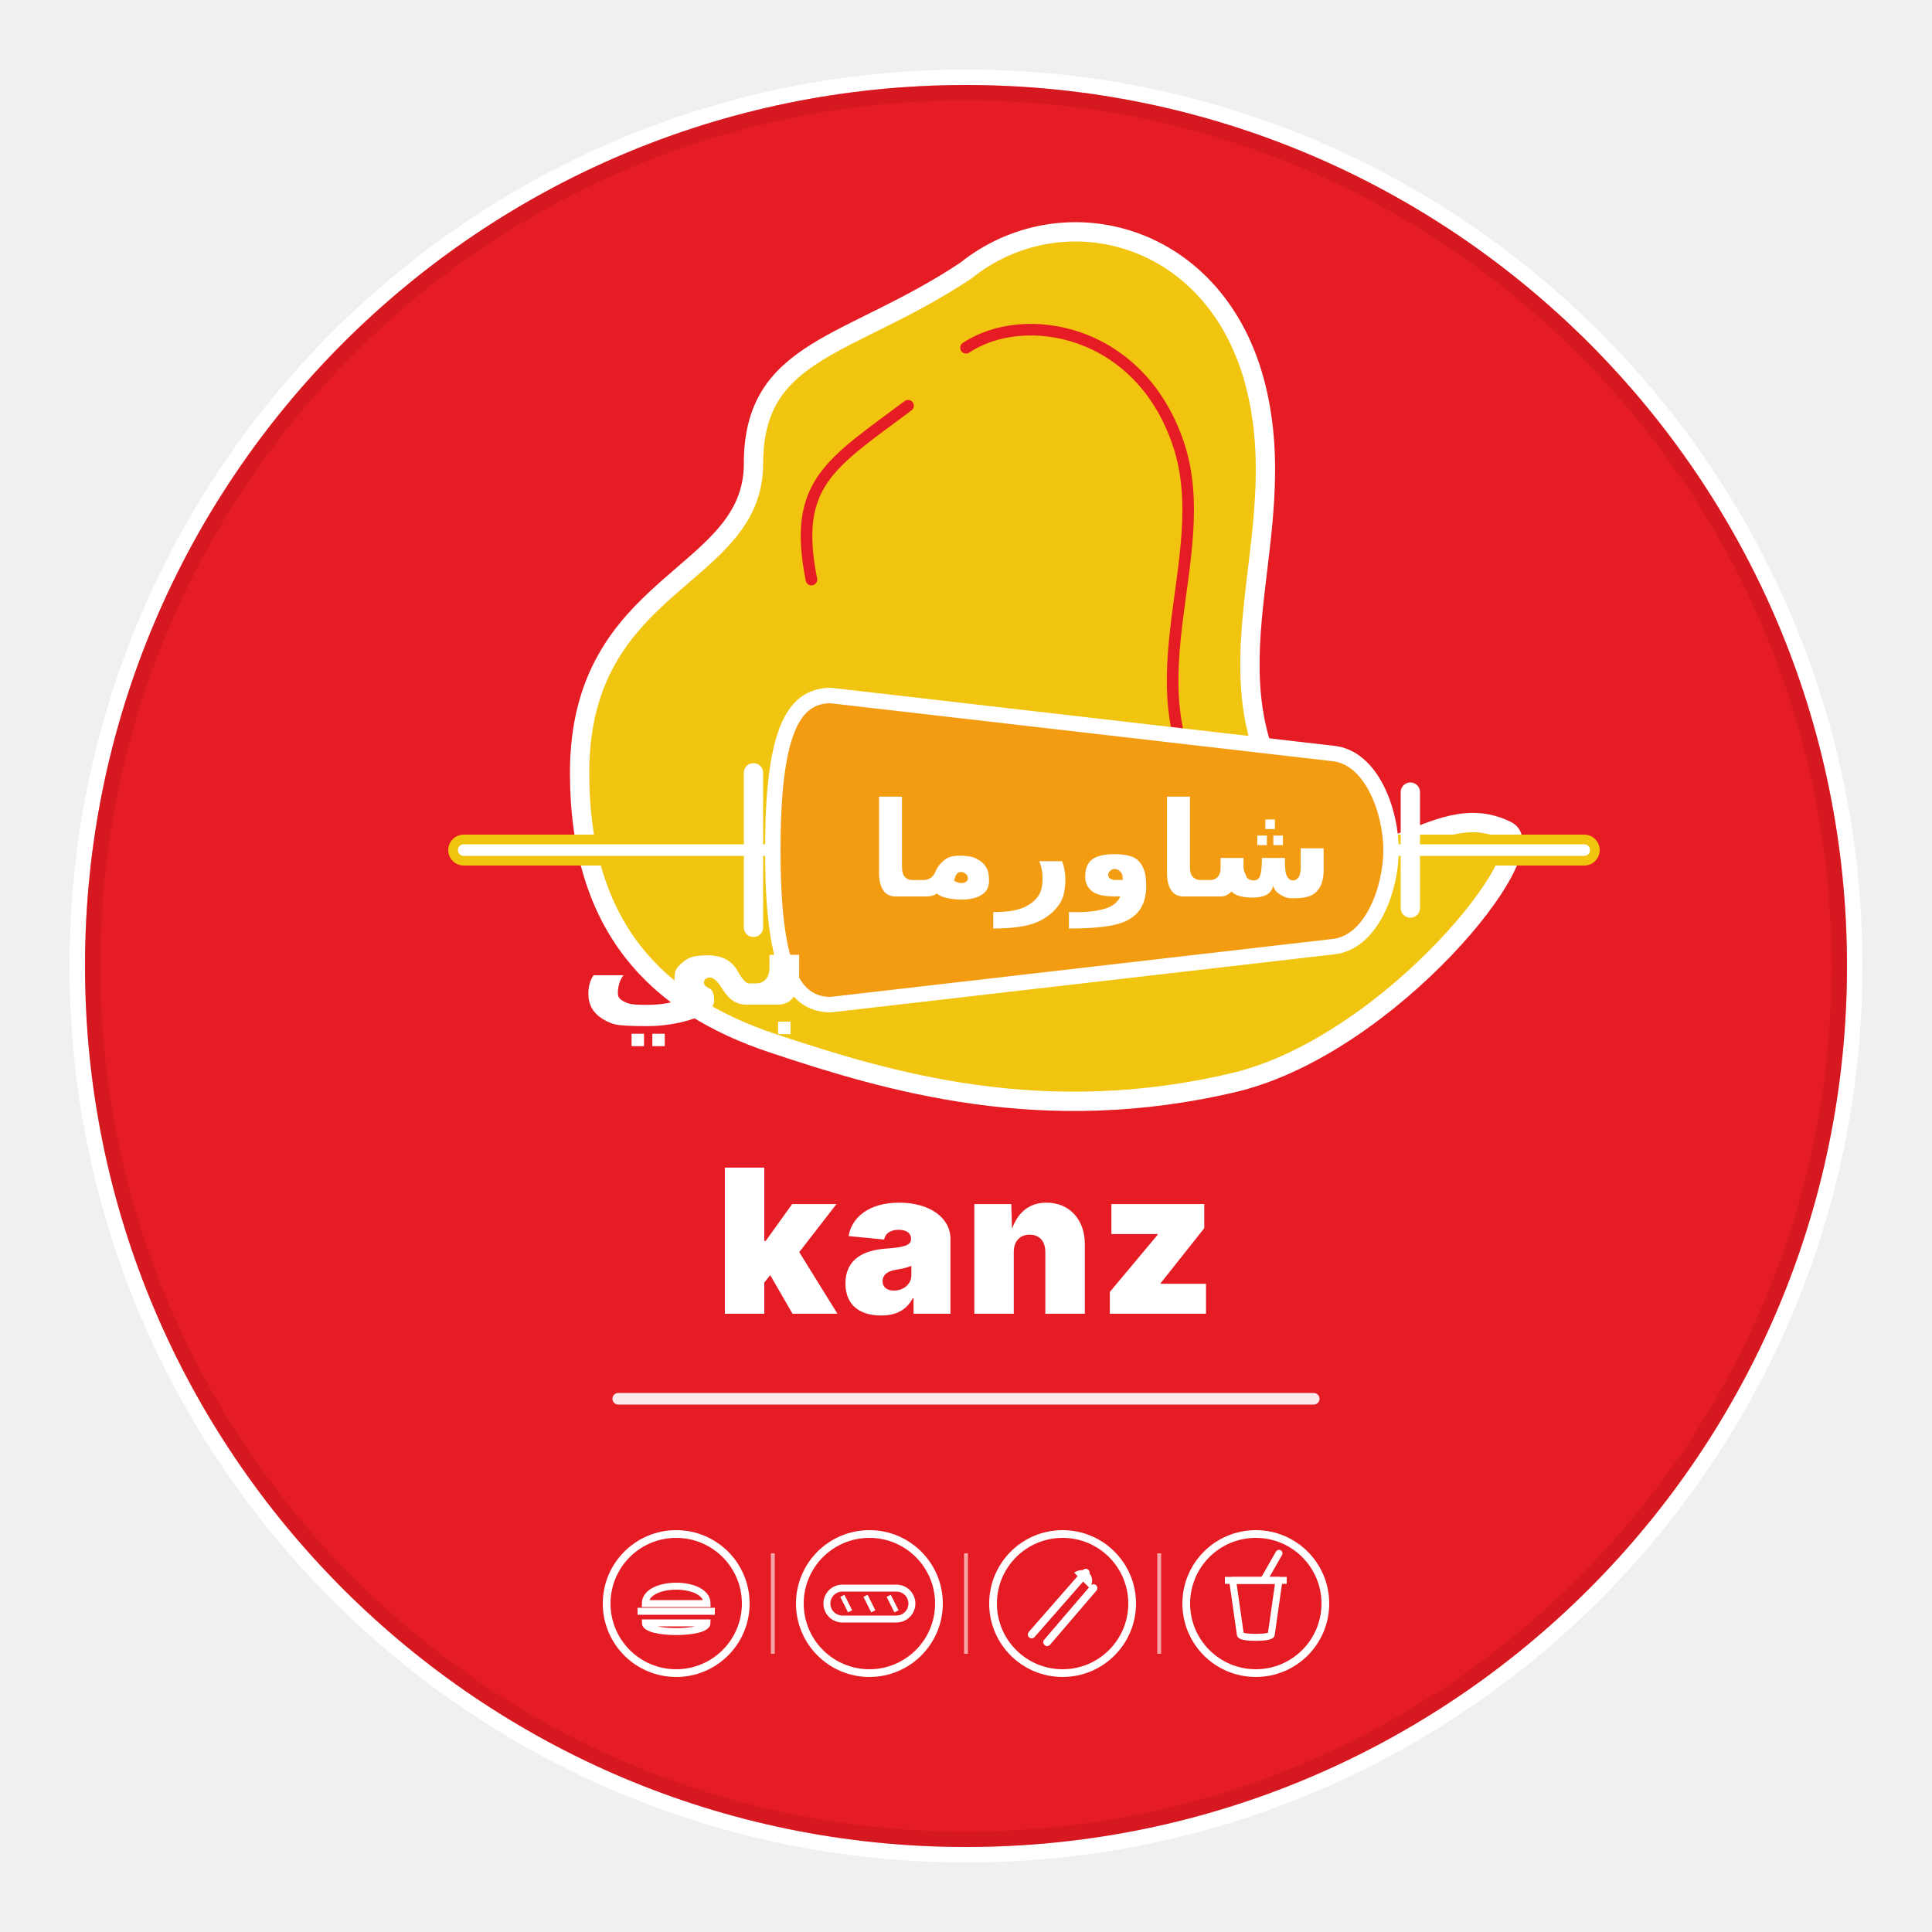
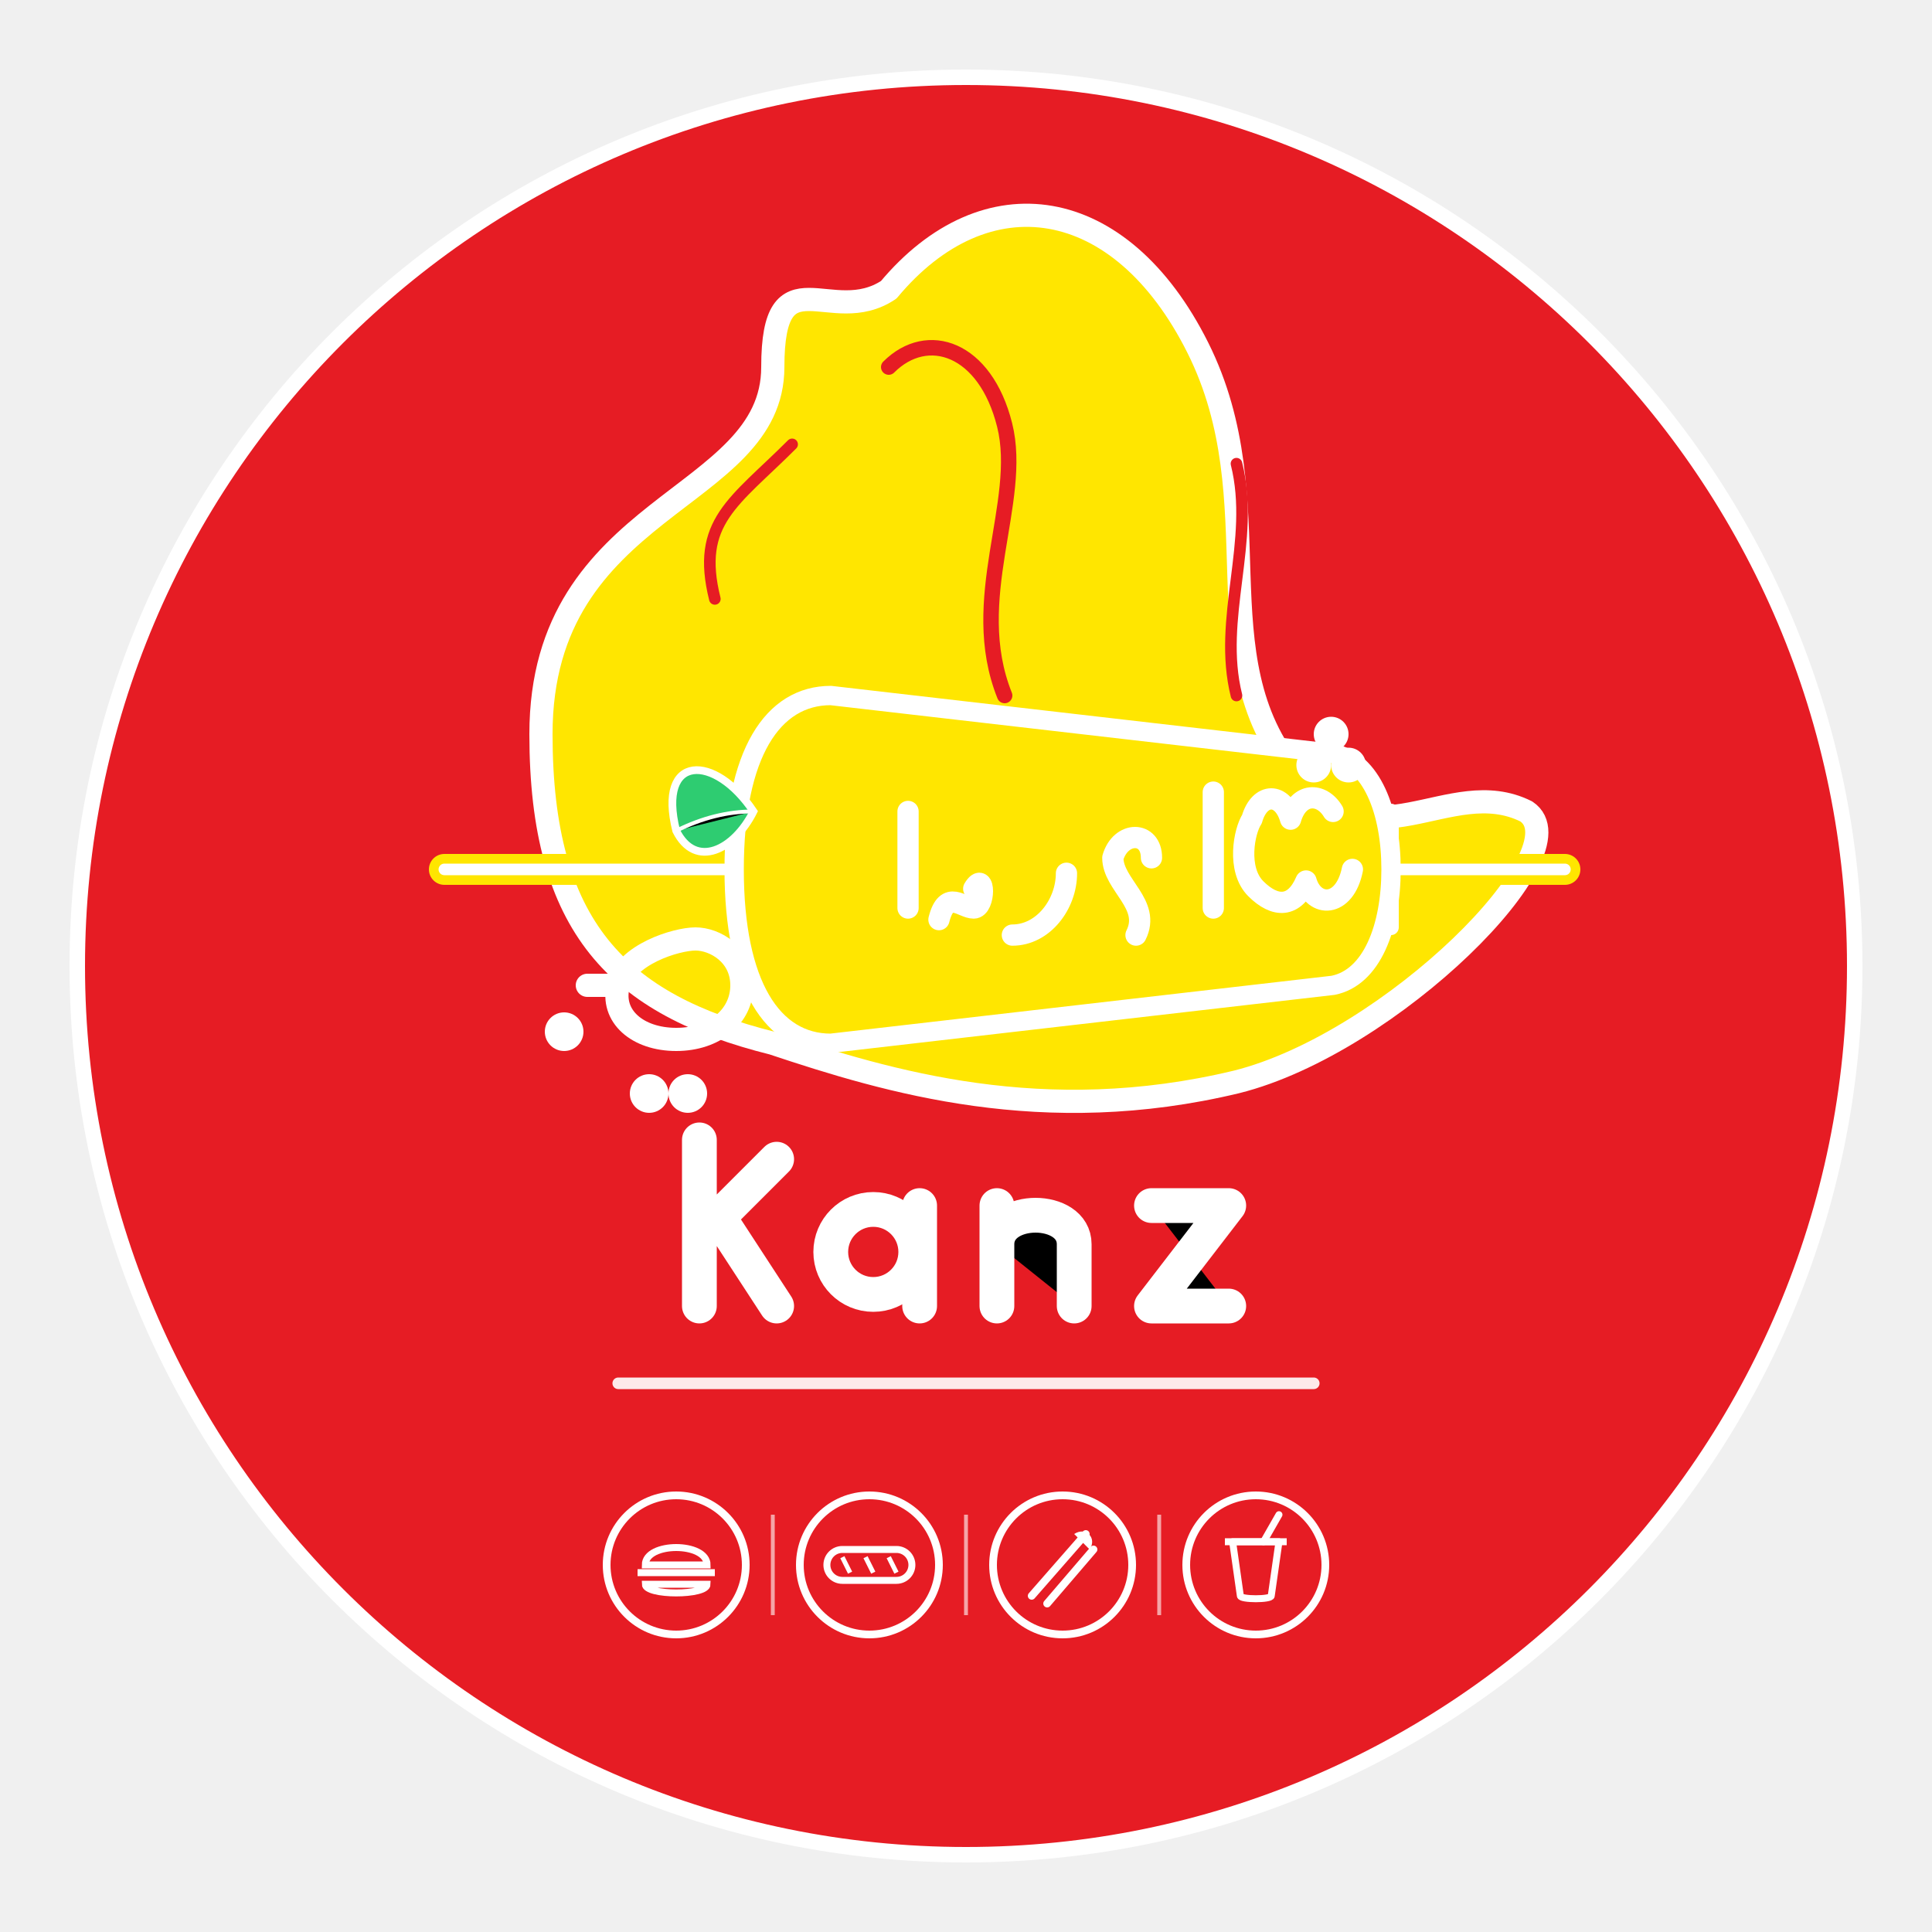
<svg xmlns="http://www.w3.org/2000/svg" viewBox="0 0 500 500" width="100%" height="100%">
  <circle cx="250" cy="250" r="230" fill="#E61C24" stroke="#ffffff" stroke-width="4" />
-   <circle cx="250" cy="250" r="226" fill="none" stroke="#B31217" stroke-width="4" opacity="0.3" />
-   <g id="flame-and-spit" transform="translate(0, -10)">
-     <path d="M 250 80               C 275 60, 315 70, 325 110               C 335 150, 310 185, 335 220               C 355 245, 370 215, 390 225              C 400 230, 360 280, 320 290              C 270 302, 230 290, 200 280              C 170 270, 150 250, 150 210              C 150 160, 195 160, 195 130              C 195 100, 220 100, 250 80 Z" fill="#F1C40F" stroke="#ffffff" stroke-width="5" stroke-linejoin="round" />
-     <path d="M 250 100               C 265 90, 295 95, 305 125               C 315 155, 290 190, 315 220               C 325 230, 330 220, 345 225" fill="none" stroke="#E61C24" stroke-width="3" stroke-linecap="round" />
-     <path d="M 210 160              C 205 135, 215 130, 235 115" fill="none" stroke="#E61C24" stroke-width="3" stroke-linecap="round" />
-     <line x1="120" y1="230" x2="410" y2="230" stroke="#F1C40F" stroke-width="8" stroke-linecap="round" />
-     <line x1="120" y1="230" x2="410" y2="230" stroke="#ffffff" stroke-width="3" stroke-linecap="round" />
-     <path d="M 215 190               C 205 190, 200 200, 200 230               C 200 260, 205 270, 215 270              L 345 255              C 355 254, 360 240, 360 230              C 360 220, 355 206, 345 205              Z" fill="#F39C12" stroke="#ffffff" stroke-width="4" stroke-linejoin="round" />
-     <path d="M 195 210 L 195 250" stroke="#ffffff" stroke-width="5" stroke-linecap="round" />
-     <path d="M 365 215 L 365 245" stroke="#ffffff" stroke-width="5" stroke-linecap="round" />
-     <text x="285" y="242" font-family="'Cairo', 'Tajawal', 'Arial', sans-serif" font-weight="900" font-size="34" fill="#ffffff" text-anchor="middle">شاورما</text>
-     <text x="180" y="270" font-family="'Cairo', 'Tajawal', 'Arial', sans-serif" font-weight="900" font-size="44" fill="#ffffff" text-anchor="middle">بي</text>
+   <path d="M 230 75            C 255 45, 290 50, 310 90            C 330 130, 310 170, 335 200            C 355 225, 375 200, 395 210            C 410 220, 360 270, 320 280            C 270 292, 230 280, 200 270            C 160 260, 140 240, 140 190            C 140 130, 200 130, 200 95            C 200 65, 215 85, 230 75 Z" fill="#FFE600" stroke="#ffffff" stroke-width="6" stroke-linejoin="round" />
+   <path d="M 230 95 C 240 85, 255 90, 260 110 C 265 130, 250 155, 260 180" fill="none" stroke="#E61C24" stroke-width="4" stroke-linecap="round" />
+   <path d="M 185 155 C 180 135, 190 130, 205 115" fill="none" stroke="#E61C24" stroke-width="3" stroke-linecap="round" />
+   <path d="M 320 120 C 325 140, 315 160, 320 180" fill="none" stroke="#E61C24" stroke-width="3" stroke-linecap="round" />
+   <path d="M 115 225 L 405 225" stroke="#FFE600" stroke-width="8" stroke-linecap="round" />
+   <path d="M 115 225 L 405 225" stroke="#ffffff" stroke-width="3" stroke-linecap="round" />
+   <path d="M 215 180            C 200 180, 190 195, 190 225            C 190 255, 200 270, 215 270            L 345 255            C 355 253, 360 240, 360 225            C 360 210, 355 197, 345 195            Z" fill="#FFE600" stroke="#ffffff" stroke-width="5" stroke-linejoin="round" />
+   <path d="M 195 210            C 185 195, 170 195, 175 215            C 180 225, 190 220, 195 210 Z" fill="#2ECC71" stroke="#ffffff" stroke-width="2" />
+   <path d="M 175 215 Q 185 210 195 210" stroke="#ffffff" stroke-width="1" />
+   <path d="M 360 210 L 360 240" stroke="#ffffff" stroke-width="4" stroke-linecap="round" />
+   <g id="calligraphy-shawarma">
+     <path d="M 345 210 C 342 205, 336 205, 334 212 C 332 205, 326 205, 324 212 C 322 215, 320 225, 325 230 C 330 235, 335 235, 338 228 C 340 235, 348 235, 350 225" fill="none" stroke="#ffffff" stroke-width="5.5" stroke-linecap="round" stroke-linejoin="round" />
+     <circle cx="340" cy="198" r="4.5" fill="#ffffff" />
+     <circle cx="349" cy="198" r="4.5" fill="#ffffff" />
+     <circle cx="344.5" cy="190" r="4.5" fill="#ffffff" />
+     <path d="M 314 205 L 314 235" fill="none" stroke="#ffffff" stroke-width="5.5" stroke-linecap="round" />
+     <path d="M 298 222 C 298 215, 290 215, 288 222 C 288 229, 298 234, 294 242" fill="none" stroke="#ffffff" stroke-width="5.5" stroke-linecap="round" stroke-linejoin="round" />
+     <path d="M 276 226 C 276 234, 270 242, 262 242" fill="none" stroke="#ffffff" stroke-width="5.5" stroke-linecap="round" />
+     <path d="M 252 230 C 255 225, 255 235, 252 235 C 249 235, 245 230, 243 238" fill="none" stroke="#ffffff" stroke-width="5.5" stroke-linecap="round" stroke-linejoin="round" />
+     <path d="M 235 210 L 235 235" fill="none" stroke="#ffffff" stroke-width="5.5" stroke-linecap="round" />
  </g>
-   <text x="250" y="340" font-family="'Outfit', 'Inter', 'Arial Black', sans-serif" font-weight="900" font-size="52" fill="#ffffff" text-anchor="middle" letter-spacing="1">kanz</text>
-   <line x1="160" y1="362" x2="340" y2="362" stroke="#ffffff" stroke-width="3" stroke-linecap="round" opacity="0.9" />
-   <g id="bottom-icons" transform="translate(0, 10)">
-     <circle cx="175" cy="405" r="18" fill="none" stroke="#ffffff" stroke-width="2" />
-     <path d="M 167 405 C 167 399, 183 399, 183 405 Z" fill="none" stroke="#ffffff" stroke-width="1.8" />
-     <line x1="165" y1="407" x2="185" y2="407" stroke="#ffffff" stroke-width="1.8" />
-     <path d="M 167 410 C 167 413, 183 413, 183 410 Z" fill="none" stroke="#ffffff" stroke-width="1.8" />
-     <line x1="200" y1="392" x2="200" y2="418" stroke="#ffffff" stroke-width="1" opacity="0.6" />
-     <circle cx="225" cy="405" r="18" fill="none" stroke="#ffffff" stroke-width="2" />
-     <rect x="214" y="401" width="22" height="8" rx="4" fill="none" stroke="#ffffff" stroke-width="1.8" />
-     <line x1="218" y1="403" x2="220" y2="407" stroke="#ffffff" stroke-width="1.2" />
-     <line x1="224" y1="403" x2="226" y2="407" stroke="#ffffff" stroke-width="1.2" />
-     <line x1="230" y1="403" x2="232" y2="407" stroke="#ffffff" stroke-width="1.2" />
-     <line x1="250" y1="392" x2="250" y2="418" stroke="#ffffff" stroke-width="1" opacity="0.6" />
-     <circle cx="275" cy="405" r="18" fill="none" stroke="#ffffff" stroke-width="2" />
-     <path d="M 267 413 L 281 397" stroke="#ffffff" stroke-width="2" stroke-linecap="round" />
-     <path d="M 271 415 L 283 401" stroke="#ffffff" stroke-width="2" stroke-linecap="round" />
-     <path d="M 278 397 C 281 395, 284 398, 282 401 Z" fill="#ffffff" />
-     <line x1="300" y1="392" x2="300" y2="418" stroke="#ffffff" stroke-width="1" opacity="0.6" />
-     <circle cx="325" cy="405" r="18" fill="none" stroke="#ffffff" stroke-width="2" />
-     <path d="M 319 399 L 321 413 C 321 414, 329 414, 329 413 L 331 399 Z" fill="none" stroke="#ffffff" stroke-width="1.8" stroke-linejoin="round" />
-     <line x1="317" y1="399" x2="333" y2="399" stroke="#ffffff" stroke-width="1.8" />
-     <line x1="327" y1="399" x2="331" y2="392" stroke="#ffffff" stroke-width="1.8" stroke-linecap="round" />
+   <g id="calligraphy-bi" transform="translate(0, 5)">
+     <path d="M 180 238 C 175 238, 162 242, 160 250 C 158 258, 165 264, 175 264 C 185 264, 192 258, 192 250 C 192 242, 185 238, 180 238 Z" fill="none" stroke="#ffffff" stroke-width="6" stroke-linecap="round" stroke-linejoin="round" />
+     <path d="M 160 250 L 152 250" fill="none" stroke="#ffffff" stroke-width="6" stroke-linecap="round" />
+     <circle cx="146" cy="262" r="5" fill="#ffffff" />
+     <circle cx="168" cy="278" r="5" fill="#ffffff" />
+     <circle cx="178" cy="278" r="5" fill="#ffffff" />
+   </g>
+   <g id="brand-text-kanz">
+     <path d="M 181 295 L 181 338 M 181 320 L 201 300 M 186 315 L 201 338" stroke="#ffffff" stroke-width="9" stroke-linecap="round" stroke-linejoin="round" />
+     <circle cx="226" cy="324" r="11" fill="none" stroke="#ffffff" stroke-width="9" />
+     <path d="M 238 312 L 238 338" stroke="#ffffff" stroke-width="9" stroke-linecap="round" />
+     <path d="M 258 312 L 258 338 M 258 322 C 258 312, 278 312, 278 322 L 278 338" stroke="#ffffff" stroke-width="9" stroke-linecap="round" stroke-linejoin="round" />
+     <path d="M 298 312 L 318 312 L 298 338 L 318 338" stroke="#ffffff" stroke-width="9" stroke-linecap="round" stroke-linejoin="round" />
+   </g>
+   <line x1="160" y1="358" x2="340" y2="358" stroke="#ffffff" stroke-width="3" stroke-linecap="round" opacity="0.9" />
+   <g id="bottom-icons" transform="translate(0, 5)">
+     <circle cx="175" cy="400" r="18" fill="none" stroke="#ffffff" stroke-width="2" />
+     <path d="M 167 400 C 167 394, 183 394, 183 400 Z" fill="none" stroke="#ffffff" stroke-width="1.8" />
+     <line x1="165" y1="402" x2="185" y2="402" stroke="#ffffff" stroke-width="1.8" />
+     <path d="M 167 405 C 167 408, 183 408, 183 405 Z" fill="none" stroke="#ffffff" stroke-width="1.8" />
+     <line x1="200" y1="387" x2="200" y2="413" stroke="#ffffff" stroke-width="1" opacity="0.6" />
+     <circle cx="225" cy="400" r="18" fill="none" stroke="#ffffff" stroke-width="2" />
+     <rect x="214" y="396" width="22" height="8" rx="4" fill="none" stroke="#ffffff" stroke-width="1.8" />
+     <line x1="218" y1="398" x2="220" y2="402" stroke="#ffffff" stroke-width="1.2" />
+     <line x1="224" y1="398" x2="226" y2="402" stroke="#ffffff" stroke-width="1.2" />
+     <line x1="230" y1="398" x2="232" y2="402" stroke="#ffffff" stroke-width="1.2" />
+     <line x1="250" y1="387" x2="250" y2="413" stroke="#ffffff" stroke-width="1" opacity="0.6" />
+     <circle cx="275" cy="400" r="18" fill="none" stroke="#ffffff" stroke-width="2" />
+     <path d="M 267 408 L 281 392" stroke="#ffffff" stroke-width="2" stroke-linecap="round" />
+     <path d="M 271 410 L 283 396" stroke="#ffffff" stroke-width="2" stroke-linecap="round" />
+     <path d="M 278 392 C 281 390, 284 393, 282 396 Z" fill="#ffffff" />
+     <line x1="300" y1="387" x2="300" y2="413" stroke="#ffffff" stroke-width="1" opacity="0.6" />
+     <circle cx="325" cy="400" r="18" fill="none" stroke="#ffffff" stroke-width="2" />
+     <path d="M 319 394 L 321 408 C 321 409, 329 409, 329 408 L 331 394 Z" fill="none" stroke="#ffffff" stroke-width="1.8" stroke-linejoin="round" />
+     <line x1="317" y1="394" x2="333" y2="394" stroke="#ffffff" stroke-width="1.8" />
+     <line x1="327" y1="394" x2="331" y2="387" stroke="#ffffff" stroke-width="1.8" stroke-linecap="round" />
  </g>
</svg>
